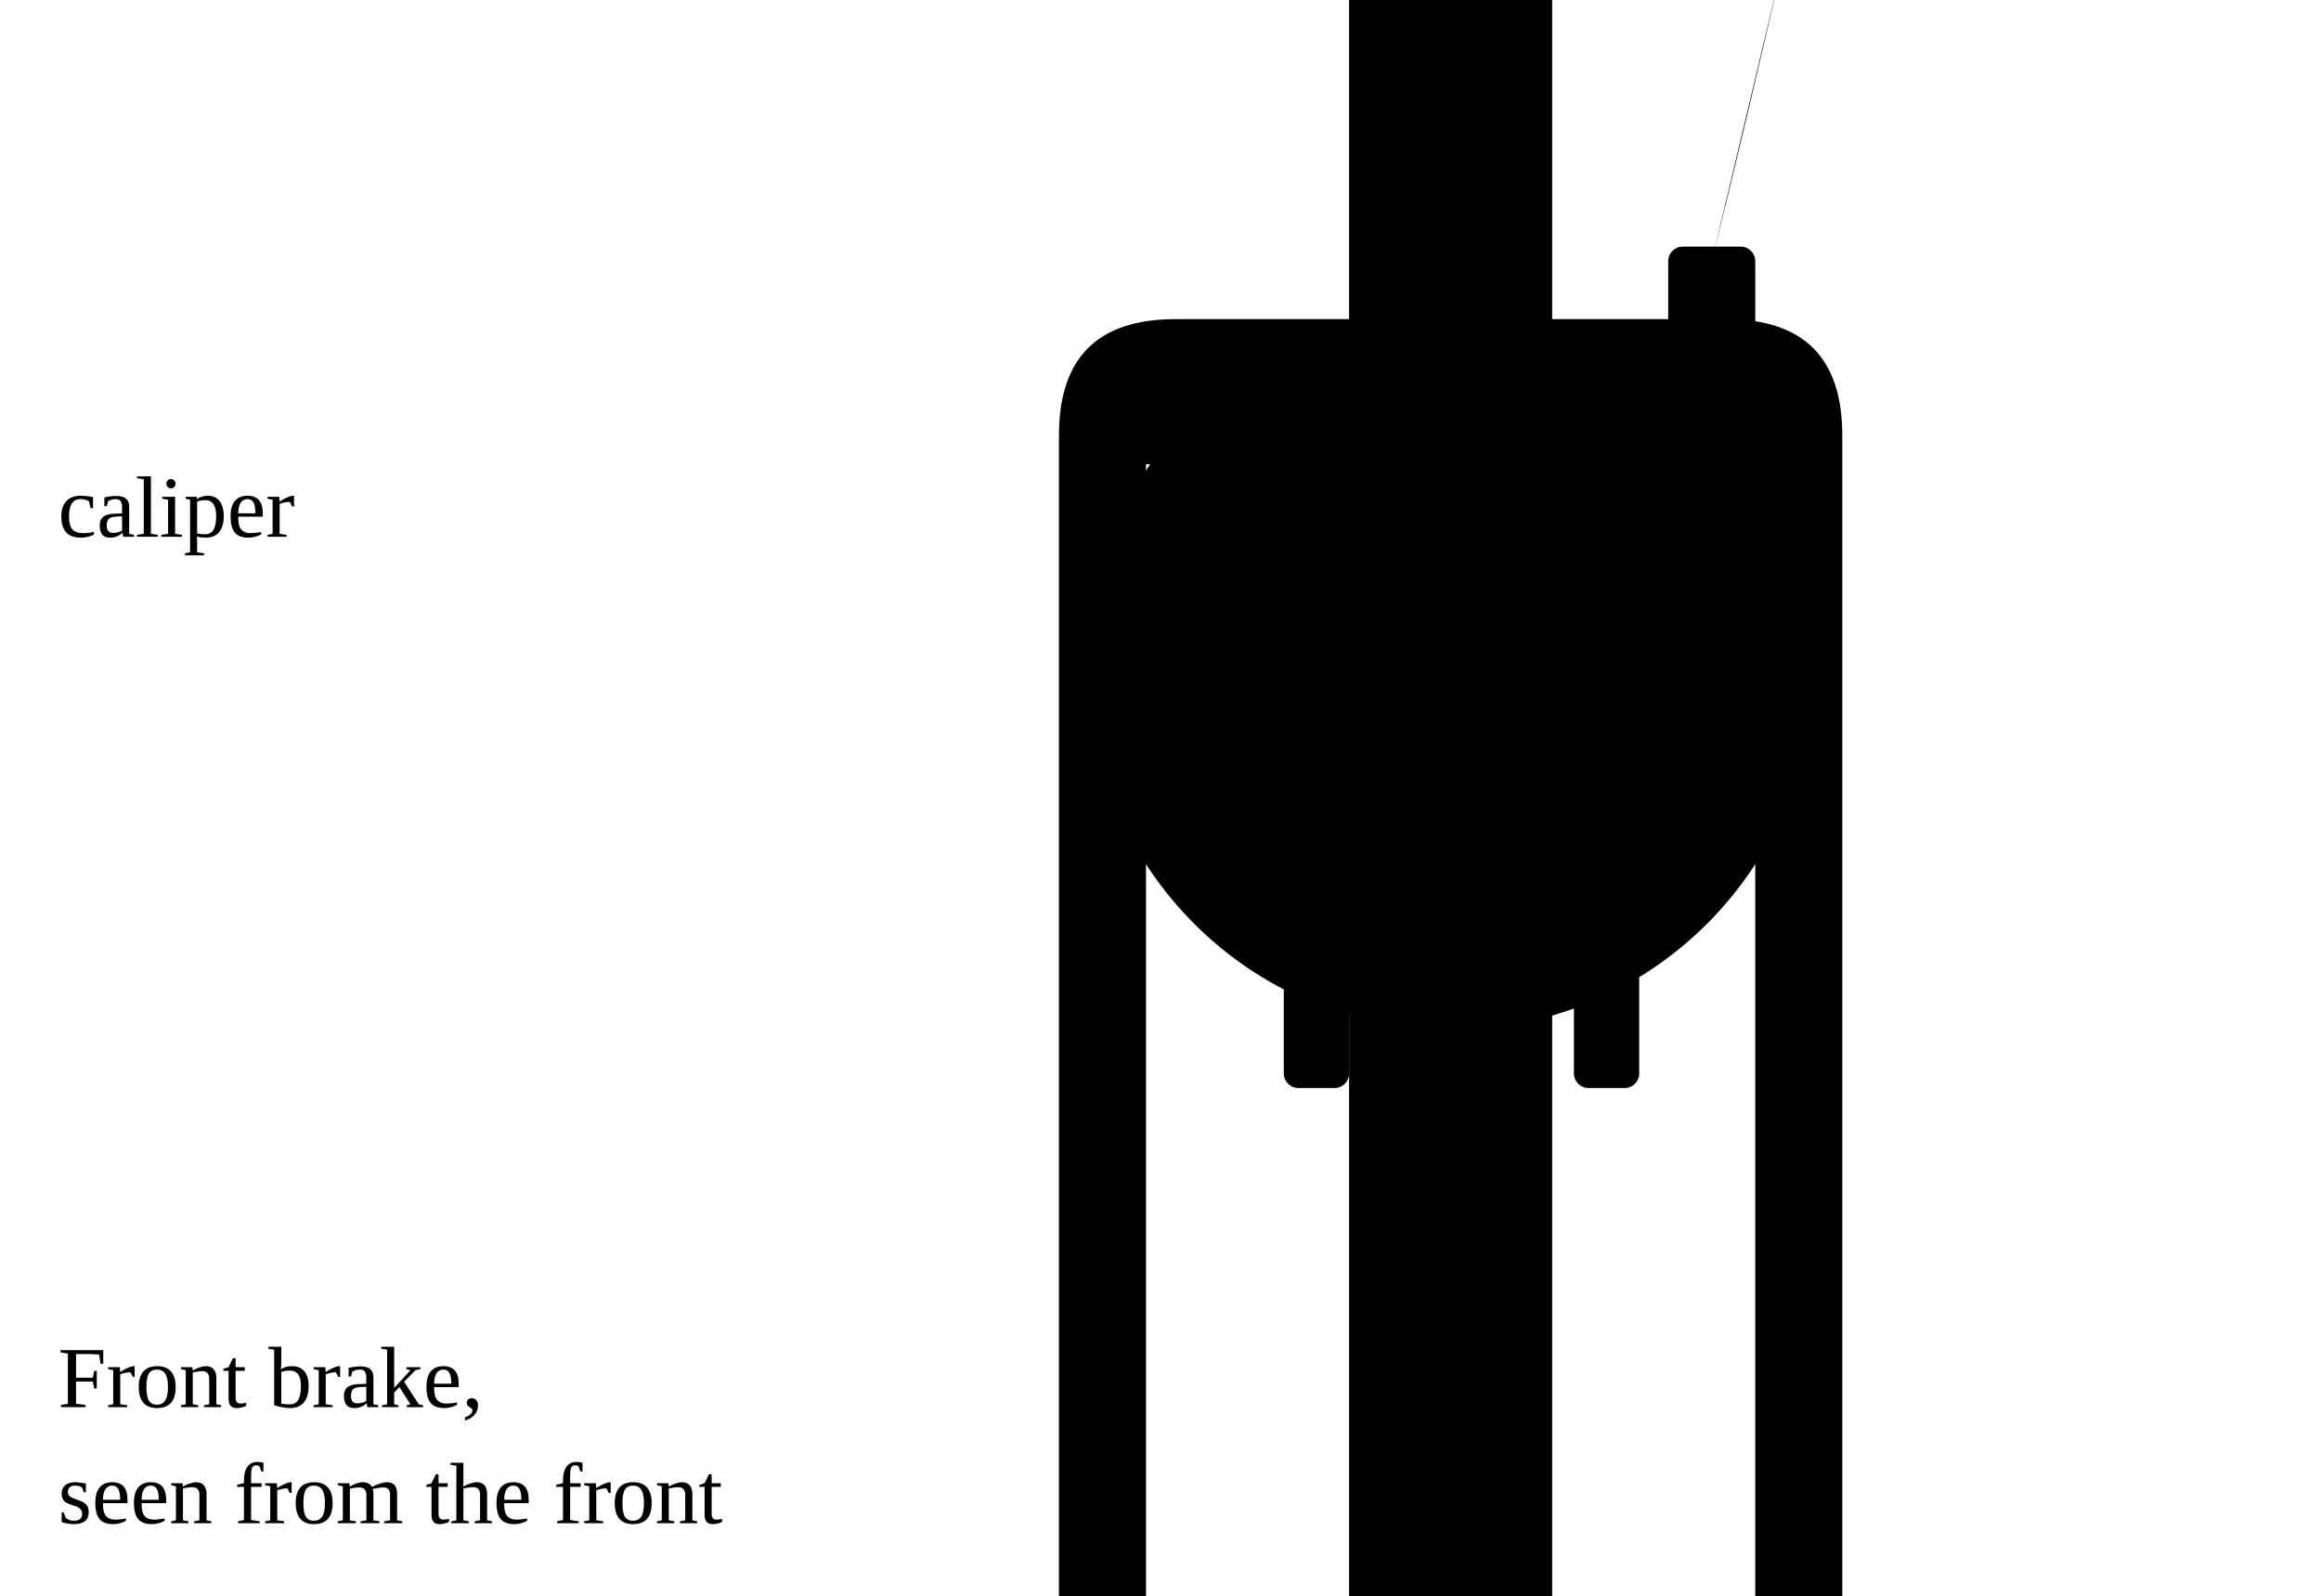
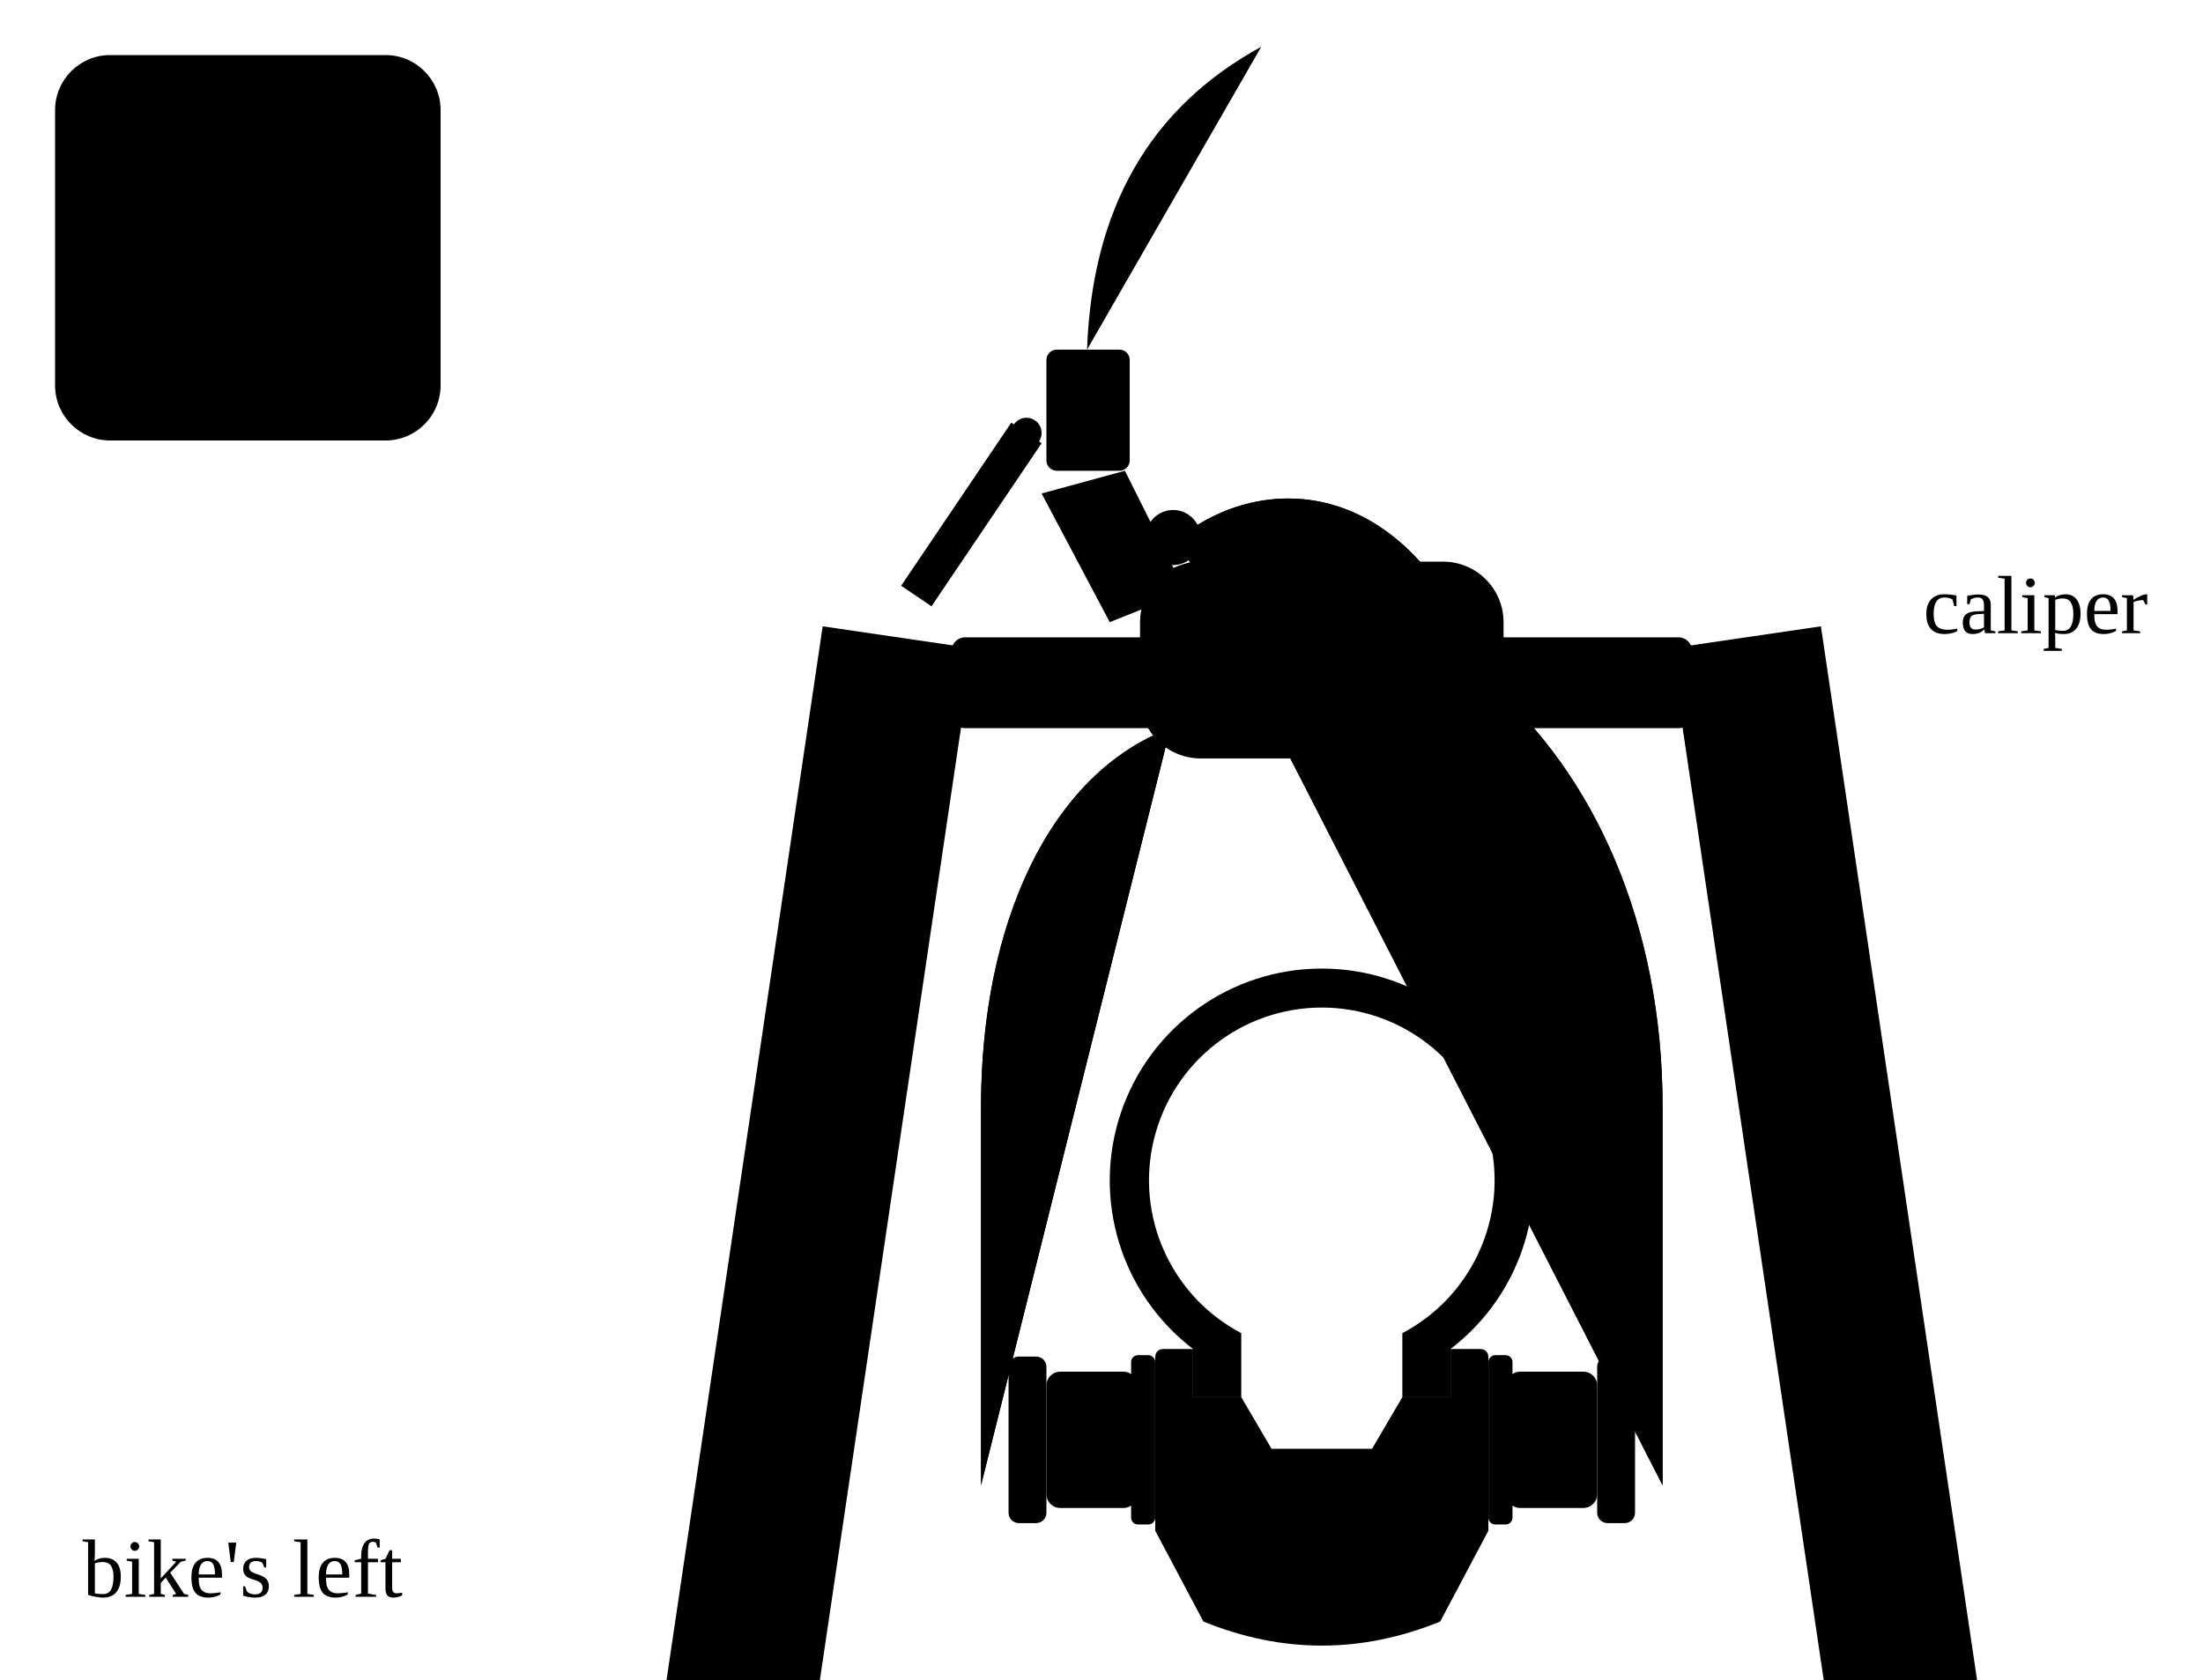
- <svg class="cp" viewBox="0 0 320 220">
-   <g transform="translate(40 0)">
-     <rect class="cp-body" x="146" y="-6" width="28" height="52" />
-     <path class="cp-body" d="M106 230 L106 60 Q106 44 122 44 L198 44 Q214 44 214 60 L214 230 L202 230 L202 64 L118 64 L118 230 Z" />
-     <path class="cp-rubber" d="M146 230 L146 128 Q141 116 143 104 Q148 84 160 84 Q172 84 177 104 Q179 116 174 128 L174 230" style="stroke-width:1.8" />
-     <path class="cp-objline" d="M149 126 L149 230 M171 126 L171 230" style="stroke-width:1.6" />
-     <path class="cp-thin" d="M160 88 L160 230" style="opacity:.5" />
-     <circle class="cp-halo" cx="160" cy="92" r="50" />
-     <path class="cp-hiline" d="M168 52 C140 52 132 64 132 84 L134 134" style="stroke-width:9" />
-     <path class="cp-armfill" d="M168 52 C140 52 132 64 132 84 L134 134" style="stroke-width:5" />
-     <path class="cp-hiline" d="M152 56 C176 56 188 66 188 86 L186 134" style="stroke-width:9" />
-     <path class="cp-armfill" d="M152 56 C176 56 188 66 188 86 L186 134" style="stroke-width:5" />
-     <circle class="cp-obj" cx="160" cy="54" r="6" style="stroke-width:1.6" />
-     <rect class="cp-dark" x="137" y="128" width="9" height="22" rx="2" />
-     <rect class="cp-dark" x="177" y="128" width="9" height="22" rx="2" />
-     <path class="cp-ctx" d="M206 -6 Q200 20 196 36" style="stroke-width:2.4" />
-     <rect class="cp-obj" x="190" y="34" width="12" height="14" rx="2" style="stroke-width:1.4" />
-     <path class="cp-obj" d="M198 56 L203 90 Q205 95 208 90 L204 54 Z" style="stroke-width:1.4" />
-   </g>
-   <text class="cp-th" x="8" y="74">caliper</text>
-   <path class="cp-thin" d="M56 70 L168 80" />
-   <text class="cp-tm" x="8" y="194">Front brake,</text>
-   <text class="cp-tm" x="8" y="210">seen from the front</text>
+ <svg class="cp" viewBox="0 0 320 244">
+   <path class="cp-frame" d="M16 8L56 8A8 8 0 0 1 64 16L64 56A8 8 0 0 1 56 64L16 64A8 8 0 0 1 8 56L8 16A8 8 0 0 1 16 8Z" />
+   <circle class="cp-thin" cx="23" cy="45" r="10.5" />
+   <circle class="cp-thin" cx="49" cy="45" r="10.5" />
+   <path class="cp-thin" d="M23 45L35 46L31 28L23 45Z" />
+   <path class="cp-thin" d="M31 28L45 29L35 46" />
+   <path class="cp-thin" d="M45 29L49 45" />
+   <path class="cp-thin" d="M29 25L34 25" />
+   <path class="cp-thin" d="M45 29L46 24L50 24" />
+   <path class="cp-hiline" style="stroke-width:3" d="M18 35.6A10.7 10.7 0 0 1 24.5 34.4" />
+   <path class="cp-thin" d="M119.5 91L93.1 269.2L114.9 272.4L141.3 94.2Z" />
+   <path class="cp-thin" d="M242.7 94.2L269.1 272.4L290.9 269.2L264.5 91Z" />
+   <path class="cp-thin" d="M140.2 92.6L243.8 92.6A2 2 0 0 1 245.8 94.6L245.8 103.8A2 2 0 0 1 243.8 105.8L140.2 105.8A2 2 0 0 1 138.2 103.8L138.2 94.6A2 2 0 0 1 140.2 92.6Z" />
+   <path class="cp-obj" d="M167.8 197.3L167.8 222.4L174.8 235.6Q192 242.6 209.2 235.6L216.2 222.4L216.2 197.3Q216.2 196 214.9 196L210.7 196L210.7 203L203.7 203L199.3 210.5L184.7 210.5L180.3 203L173.3 203L173.3 196L169.1 196Q167.8 196 167.8 197.3Z" />
+   <path class="cp-fine" d="M171.8 215.8L212.2 215.8L212.2 222.4L206.5 232.5Q192 237.8 177.5 232.5L171.8 222.4Z" />
+   <path class="cp-ctx" d="M192 242.6L184.3 328" />
+   <path class="cp-ctx" d="M192 242.6L199.7 328" />
+   <path class="cp-rubber" d="M173.3 196A30.8 30.8 0 1 1 210.7 196L210.7 203L203.7 203L203.7 193.7A25.1 25.1 0 1 0 180.3 193.7L180.3 203L173.3 203Z" />
+   <path class="cp-halo" d="M165.3 196.9L166.8 196.9A1 1 0 0 1 167.8 197.9L167.8 220.5A1 1 0 0 1 166.8 221.5L165.3 221.5A1 1 0 0 1 164.3 220.5L164.3 197.9A1 1 0 0 1 165.3 196.9Z" />
+   <path class="cp-halo" d="M217.2 196.9L218.7 196.9A1 1 0 0 1 219.7 197.9L219.7 220.5A1 1 0 0 1 218.7 221.5L217.2 221.5A1 1 0 0 1 216.2 220.5L216.2 197.9A1 1 0 0 1 217.2 196.9Z" />
+   <path class="cp-hi" d="M174.4 81.6L209.6 81.6A8.8 8.8 0 0 1 218.4 90.4L218.4 101.4A8.8 8.8 0 0 1 209.6 110.2L174.4 110.2A8.8 8.8 0 0 1 165.6 101.4L165.6 90.4A8.8 8.8 0 0 1 174.4 81.6Z" />
+   <circle class="cp-obj" cx="192" cy="94.8" r="5.7" />
+   <path class="cp-fine" d="M193.3 92.6L194.6 94.8L193.3 97L190.7 97L189.4 94.8L190.7 92.6Z" />
+   <circle class="cp-fine" cx="175.5" cy="103.6" r="2.9" />
+   <path class="cp-hi" d="M172.2 86L163.4 68.4L151.3 71.7L161.2 90.4Z" />
+   <path class="cp-hiline" style="stroke-width:9" d="M170 105.8C152.4 112.4 142.5 134.4 142.5 160.8L142.5 215.8" />
+   <path class="cp-armfill" style="stroke-width:5" d="M170 105.8C152.4 112.4 142.5 134.4 142.5 160.8L142.5 215.8" />
+   <path class="cp-hiline" style="stroke-width:9" d="M241.5 215.8L241.5 160.8C241.5 134.4 231.6 112.4 216.2 99.2C205.2 68.4 183.2 68.4 171.1 78.3" />
+   <path class="cp-armfill" style="stroke-width:5" d="M241.5 215.8L241.5 160.8C241.5 134.4 231.6 112.4 216.2 99.2C205.2 68.4 183.2 68.4 171.1 78.3" />
+   <path class="cp-rubber" d="M154 199.3L163.2 199.3A2 2 0 0 1 165.2 201.3L165.2 217.1A2 2 0 0 1 163.2 219.1L154 219.1A2 2 0 0 1 152 217.1L152 201.3A2 2 0 0 1 154 199.3Z" />
+   <path class="cp-obj" d="M148 197.1L150.5 197.1A1.5 1.5 0 0 1 152 198.6L152 219.8A1.5 1.5 0 0 1 150.5 221.3L148 221.3A1.5 1.5 0 0 1 146.5 219.8L146.5 198.6A1.5 1.5 0 0 1 148 197.1Z" />
+   <path class="cp-rubber" d="M220.8 199.3L230 199.3A2 2 0 0 1 232 201.3L232 217.1A2 2 0 0 1 230 219.1L220.8 219.1A2 2 0 0 1 218.8 217.1L218.8 201.3A2 2 0 0 1 220.8 199.3Z" />
+   <path class="cp-obj" d="M233.5 197.1L236 197.1A1.5 1.5 0 0 1 237.5 198.6L237.5 219.8A1.5 1.5 0 0 1 236 221.3L233.5 221.3A1.5 1.5 0 0 1 232 219.8L232 198.6A1.5 1.5 0 0 1 233.5 197.1Z" />
+   <path class="cp-obj" d="M153.5 50.8L162.6 50.8A1.5 1.5 0 0 1 164.1 52.3L164.1 66.9A1.5 1.5 0 0 1 162.6 68.4L153.5 68.4A1.5 1.5 0 0 1 152 66.9L152 52.3A1.5 1.5 0 0 1 153.5 50.8Z" />
+   <path class="cp-fine" d="M157.9 53L157.9 68.4" />
+   <path class="cp-fine" d="M157.9 68.4L168.7 76.8" />
+   <circle class="cp-obj" cx="170.4" cy="78.1" r="4" />
+   <path class="cp-fine" d="M171.3 76.5L172.2 78.1L171.3 79.6L169.5 79.6L168.7 78.1L169.5 76.5Z" />
+   <path class="cp-ctx" style="stroke-width:3" d="M157.9 50.8Q159 20 183.2 6.8" />
+   <path class="cp-hi" d="M146.9 61.4L130.9 85.1L135.3 88.1L151.3 64.4Z" />
+   <circle class="cp-dark" cx="149.1" cy="62.9" r="2.2" />
+   <text class="cp-t" x="12" y="232">bike's left</text>
+   <path class="cp-thin" d="M282 98L242.8 156.4" />
+   <text class="cp-th" x="312" y="92" text-anchor="end">caliper</text>
</svg>
